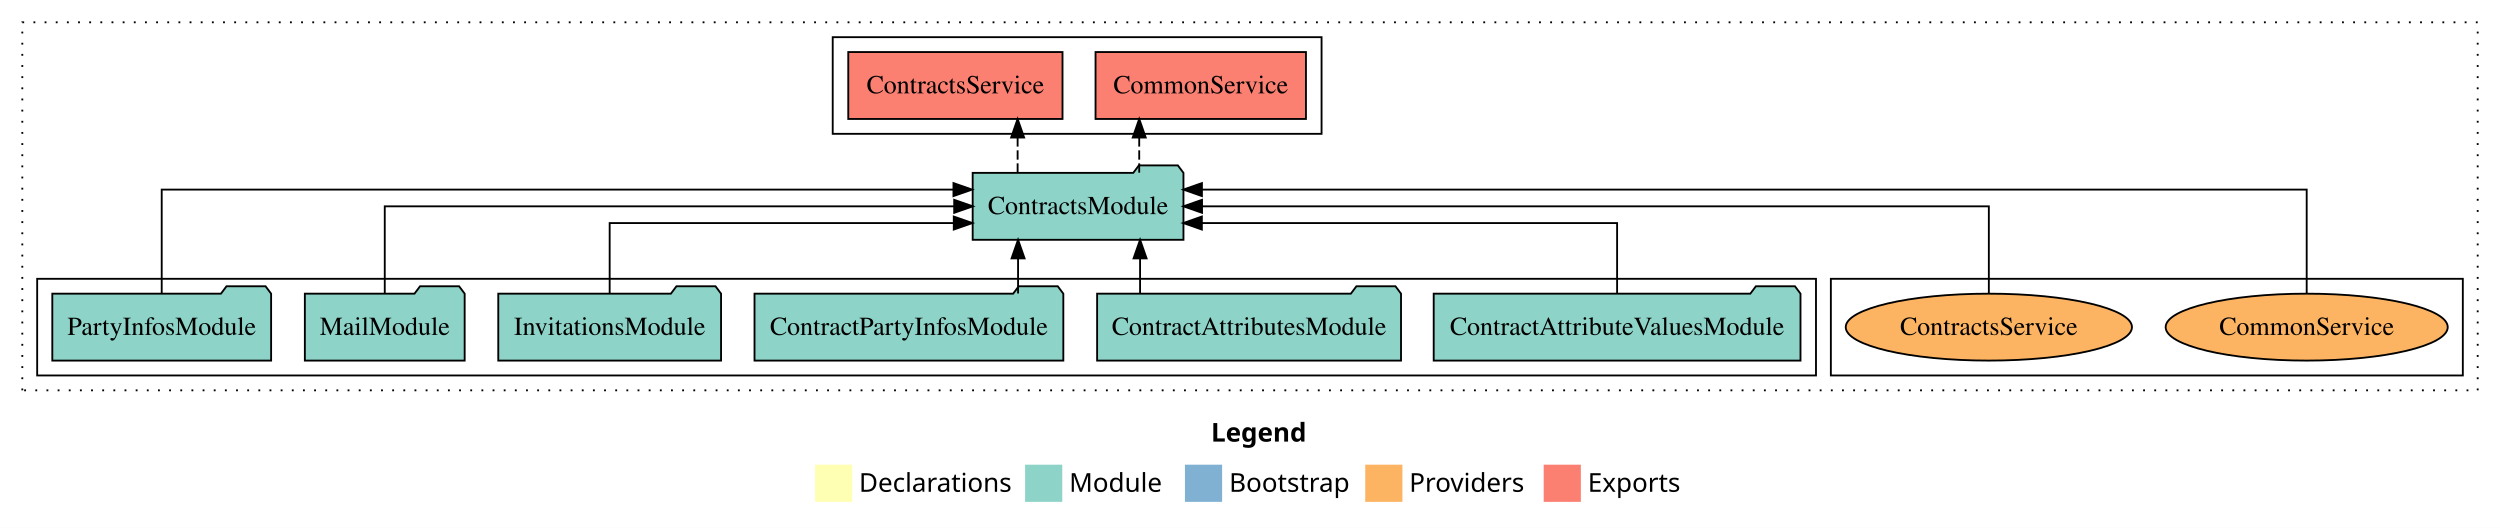
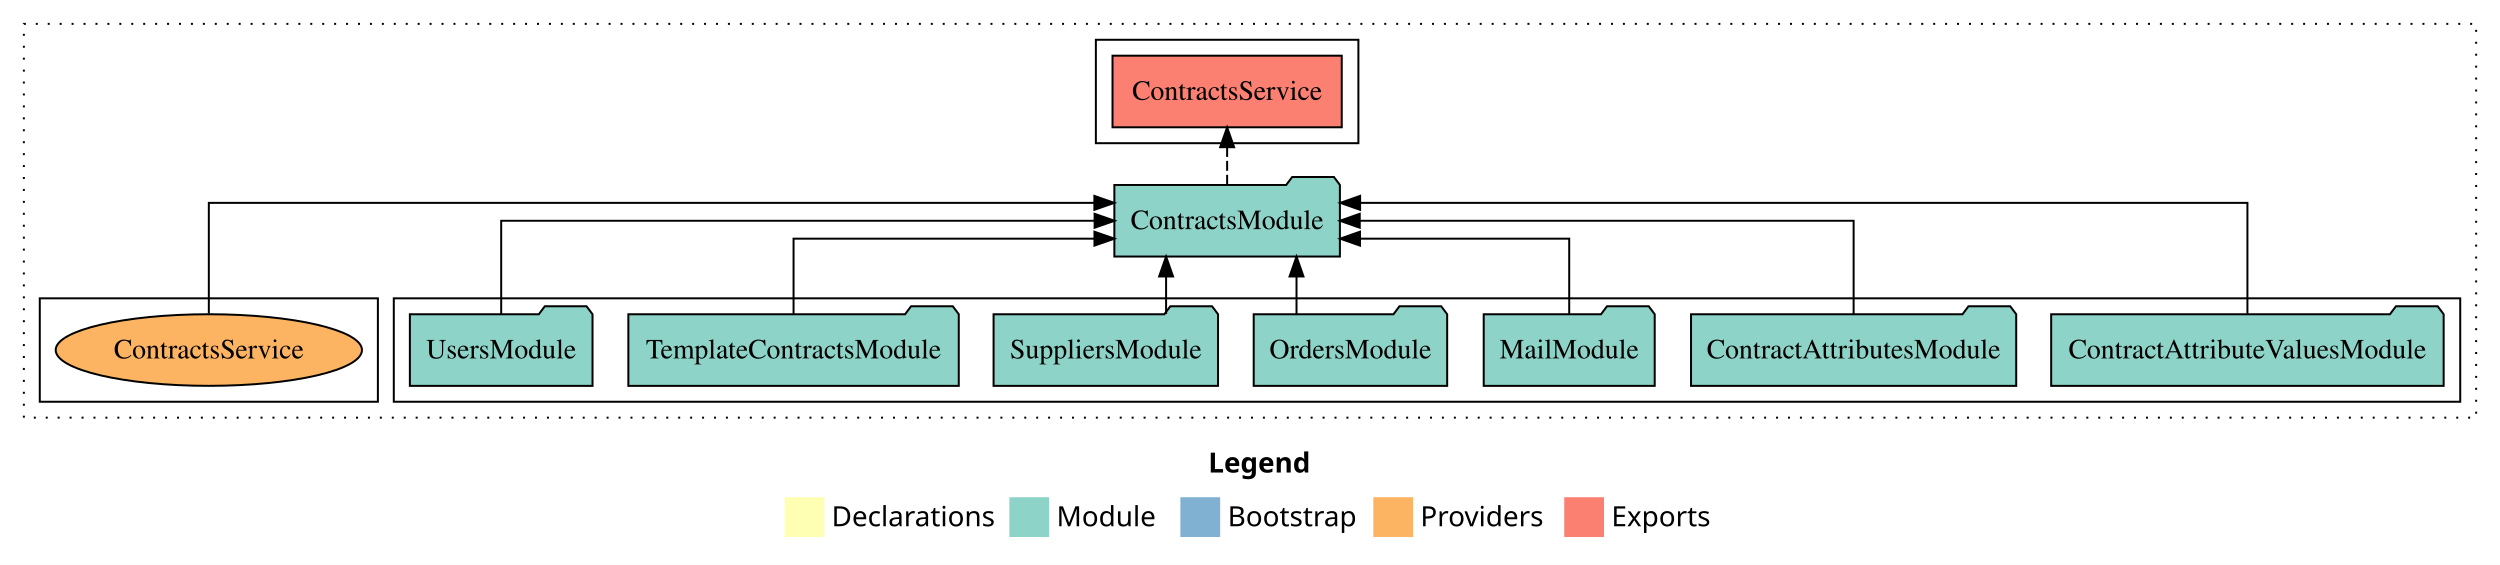
- <svg xmlns="http://www.w3.org/2000/svg" width="1345pt" height="284pt" viewBox="0.00 0.00 1345.00 284.00">
+ <svg xmlns="http://www.w3.org/2000/svg" width="1257pt" height="284pt" viewBox="0.00 0.00 1257.00 284.00">
  <g id="graph0" class="graph" transform="scale(1 1) rotate(0) translate(4 280)">
-     <polygon fill="white" stroke="transparent" points="-4,4 -4,-280 1341,-280 1341,4 -4,4" />
-     <text text-anchor="start" x="647.51" y="-42.4" font-family="Times-12" font-weight="bold" font-size="14.00">Legend</text>
-     <polygon fill="#ffffb3" stroke="transparent" points="434.5,-10 434.5,-30 454.5,-30 454.5,-10 434.5,-10" />
-     <text text-anchor="start" x="458.13" y="-15.4" font-family="Times-12" font-size="14.00">  Declarations</text>
-     <polygon fill="#8dd3c7" stroke="transparent" points="547.5,-10 547.5,-30 567.5,-30 567.5,-10 547.5,-10" />
-     <text text-anchor="start" x="571.23" y="-15.4" font-family="Times-12" font-size="14.00">  Module</text>
-     <polygon fill="#80b1d3" stroke="transparent" points="633.5,-10 633.5,-30 653.5,-30 653.5,-10 633.5,-10" />
-     <text text-anchor="start" x="657.28" y="-15.4" font-family="Times-12" font-size="14.00">  Bootstrap</text>
-     <polygon fill="#fdb462" stroke="transparent" points="730.5,-10 730.5,-30 750.5,-30 750.5,-10 730.5,-10" />
-     <text text-anchor="start" x="754.17" y="-15.4" font-family="Times-12" font-size="14.00">  Providers</text>
-     <polygon fill="#fb8072" stroke="transparent" points="826.5,-10 826.5,-30 846.5,-30 846.5,-10 826.5,-10" />
-     <text text-anchor="start" x="850.23" y="-15.4" font-family="Times-12" font-size="14.00">  Exports</text>
+     <polygon fill="white" stroke="transparent" points="-4,4 -4,-280 1253,-280 1253,4 -4,4" />
+     <text text-anchor="start" x="603.51" y="-42.4" font-family="Times-12" font-weight="bold" font-size="14.00">Legend</text>
+     <polygon fill="#ffffb3" stroke="transparent" points="390.5,-10 390.5,-30 410.5,-30 410.5,-10 390.5,-10" />
+     <text text-anchor="start" x="414.13" y="-15.4" font-family="Times-12" font-size="14.00">  Declarations</text>
+     <polygon fill="#8dd3c7" stroke="transparent" points="503.5,-10 503.5,-30 523.5,-30 523.5,-10 503.5,-10" />
+     <text text-anchor="start" x="527.23" y="-15.4" font-family="Times-12" font-size="14.00">  Module</text>
+     <polygon fill="#80b1d3" stroke="transparent" points="589.5,-10 589.5,-30 609.5,-30 609.5,-10 589.5,-10" />
+     <text text-anchor="start" x="613.28" y="-15.4" font-family="Times-12" font-size="14.00">  Bootstrap</text>
+     <polygon fill="#fdb462" stroke="transparent" points="686.5,-10 686.5,-30 706.5,-30 706.5,-10 686.5,-10" />
+     <text text-anchor="start" x="710.17" y="-15.4" font-family="Times-12" font-size="14.00">  Providers</text>
+     <polygon fill="#fb8072" stroke="transparent" points="782.5,-10 782.5,-30 802.5,-30 802.5,-10 782.5,-10" />
+     <text text-anchor="start" x="806.23" y="-15.4" font-family="Times-12" font-size="14.00">  Exports</text>
    <g id="clust1" class="cluster">
-       <polygon fill="none" stroke="black" stroke-dasharray="1,5" points="8,-70 8,-268 1329,-268 1329,-70 8,-70" />
+       <polygon fill="none" stroke="black" stroke-dasharray="1,5" points="8,-70 8,-268 1241,-268 1241,-70 8,-70" />
+     </g>
+     <g id="clust3" class="cluster">
+       <polygon fill="none" stroke="black" points="194,-78 194,-130 1233,-130 1233,-78 194,-78" />
+     </g>
+     <g id="clust4" class="cluster">
+       <polygon fill="none" stroke="black" points="547,-208 547,-260 679,-260 679,-208 547,-208" />
    </g>
    <g id="clust6" class="cluster">
-       <polygon fill="none" stroke="black" points="981,-78 981,-130 1321,-130 1321,-78 981,-78" />
-     </g>
-     <g id="clust4" class="cluster">
-       <polygon fill="none" stroke="black" points="444,-208 444,-260 707,-260 707,-208 444,-208" />
-     </g>
-     <g id="clust3" class="cluster">
-       <polygon fill="none" stroke="black" points="16,-78 16,-130 973,-130 973,-78 16,-78" />
+       <polygon fill="none" stroke="black" points="16,-78 16,-130 186,-130 186,-78 16,-78" />
    </g>
    <g id="node1" class="node">
-       <polygon fill="#8dd3c7" stroke="black" points="964.67,-122 961.67,-126 940.67,-126 937.67,-122 767.33,-122 767.33,-86 964.67,-86 964.67,-122" />
-       <text text-anchor="middle" x="866" y="-99.8" font-family="Times,serif" font-size="14.00">ContractAttributeValuesModule</text>
+       <polygon fill="#8dd3c7" stroke="black" points="1224.67,-122 1221.67,-126 1200.67,-126 1197.67,-122 1027.33,-122 1027.33,-86 1224.67,-86 1224.67,-122" />
+       <text text-anchor="middle" x="1126" y="-99.8" font-family="Times,serif" font-size="14.00">ContractAttributeValuesModule</text>
+     </g>
+     <g id="node8" class="node">
+       <polygon fill="#8dd3c7" stroke="black" points="669.7,-187 666.7,-191 645.7,-191 642.7,-187 556.3,-187 556.3,-151 669.7,-151 669.7,-187" />
+       <text text-anchor="middle" x="613" y="-164.8" font-family="Times,serif" font-size="14.00">ContractsModule</text>
+     </g>
+     <g id="edge1" class="edge">
+       <path fill="none" stroke="black" d="M1126,-122.29C1126,-144.21 1126,-178 1126,-178 1126,-178 679.86,-178 679.86,-178" />
+       <polygon fill="black" stroke="black" points="679.86,-174.5 669.86,-178 679.86,-181.5 679.86,-174.5" />
+     </g>
+     <g id="node2" class="node">
+       <polygon fill="#8dd3c7" stroke="black" points="1009.75,-122 1006.75,-126 985.75,-126 982.75,-122 846.25,-122 846.25,-86 1009.75,-86 1009.75,-122" />
+       <text text-anchor="middle" x="928" y="-99.8" font-family="Times,serif" font-size="14.00">ContractAttributesModule</text>
+     </g>
+     <g id="edge2" class="edge">
+       <path fill="none" stroke="black" d="M928,-122.11C928,-141.34 928,-169 928,-169 928,-169 679.68,-169 679.68,-169" />
+       <polygon fill="black" stroke="black" points="679.68,-165.5 669.68,-169 679.68,-172.5 679.68,-165.5" />
+     </g>
+     <g id="node3" class="node">
+       <polygon fill="#8dd3c7" stroke="black" points="827.99,-122 824.99,-126 803.99,-126 800.99,-122 742.01,-122 742.01,-86 827.99,-86 827.99,-122" />
+       <text text-anchor="middle" x="785" y="-99.8" font-family="Times,serif" font-size="14.00">MailModule</text>
+     </g>
+     <g id="edge3" class="edge">
+       <path fill="none" stroke="black" d="M785,-122.03C785,-138.4 785,-160 785,-160 785,-160 679.8,-160 679.8,-160" />
+       <polygon fill="black" stroke="black" points="679.8,-156.5 669.8,-160 679.8,-163.5 679.8,-156.5" />
+     </g>
+     <g id="node4" class="node">
+       <polygon fill="#8dd3c7" stroke="black" points="723.64,-122 720.64,-126 699.64,-126 696.64,-122 626.36,-122 626.36,-86 723.64,-86 723.64,-122" />
+       <text text-anchor="middle" x="675" y="-99.8" font-family="Times,serif" font-size="14.00">OrdersModule</text>
+     </g>
+     <g id="edge4" class="edge">
+       <path fill="none" stroke="black" d="M647.89,-122.11C647.89,-122.11 647.89,-140.99 647.89,-140.99" />
+       <polygon fill="black" stroke="black" points="644.39,-140.99 647.89,-150.99 651.39,-140.99 644.39,-140.99" />
+     </g>
+     <g id="node5" class="node">
+       <polygon fill="#8dd3c7" stroke="black" points="608.43,-122 605.43,-126 584.43,-126 581.43,-122 495.57,-122 495.57,-86 608.43,-86 608.43,-122" />
+       <text text-anchor="middle" x="552" y="-99.8" font-family="Times,serif" font-size="14.00">SuppliersModule</text>
+     </g>
+     <g id="edge5" class="edge">
+       <path fill="none" stroke="black" d="M582.31,-122.11C582.31,-122.11 582.31,-140.99 582.31,-140.99" />
+       <polygon fill="black" stroke="black" points="578.81,-140.99 582.31,-150.99 585.81,-140.99 578.81,-140.99" />
+     </g>
+     <g id="node6" class="node">
+       <polygon fill="#8dd3c7" stroke="black" points="478.07,-122 475.07,-126 454.07,-126 451.07,-122 311.93,-122 311.93,-86 478.07,-86 478.07,-122" />
+       <text text-anchor="middle" x="395" y="-99.8" font-family="Times,serif" font-size="14.00">TemplateContractsModule</text>
+     </g>
+     <g id="edge6" class="edge">
+       <path fill="none" stroke="black" d="M395,-122.03C395,-138.4 395,-160 395,-160 395,-160 546.29,-160 546.29,-160" />
+       <polygon fill="black" stroke="black" points="546.29,-163.5 556.29,-160 546.29,-156.5 546.29,-163.5" />
    </g>
    <g id="node7" class="node">
-       <polygon fill="#8dd3c7" stroke="black" points="632.7,-187 629.7,-191 608.7,-191 605.7,-187 519.3,-187 519.3,-151 632.7,-151 632.7,-187" />
-       <text text-anchor="middle" x="576" y="-164.8" font-family="Times,serif" font-size="14.00">ContractsModule</text>
-     </g>
-     <g id="edge1" class="edge">
-       <path fill="none" stroke="black" d="M866,-122.03C866,-138.4 866,-160 866,-160 866,-160 642.6,-160 642.6,-160" />
-       <polygon fill="black" stroke="black" points="642.6,-156.5 632.6,-160 642.6,-163.5 642.6,-156.5" />
-     </g>
-     <g id="node2" class="node">
-       <polygon fill="#8dd3c7" stroke="black" points="749.75,-122 746.75,-126 725.75,-126 722.75,-122 586.25,-122 586.25,-86 749.75,-86 749.75,-122" />
-       <text text-anchor="middle" x="668" y="-99.8" font-family="Times,serif" font-size="14.00">ContractAttributesModule</text>
-     </g>
-     <g id="edge2" class="edge">
-       <path fill="none" stroke="black" d="M609.36,-122.11C609.36,-122.11 609.36,-140.99 609.36,-140.99" />
-       <polygon fill="black" stroke="black" points="605.86,-140.99 609.36,-150.99 612.86,-140.99 605.86,-140.99" />
-     </g>
-     <g id="node3" class="node">
-       <polygon fill="#8dd3c7" stroke="black" points="568.07,-122 565.07,-126 544.07,-126 541.07,-122 401.93,-122 401.93,-86 568.07,-86 568.07,-122" />
-       <text text-anchor="middle" x="485" y="-99.8" font-family="Times,serif" font-size="14.00">ContractPartyInfosModule</text>
-     </g>
-     <g id="edge3" class="edge">
-       <path fill="none" stroke="black" d="M543.72,-122.11C543.72,-122.11 543.72,-140.99 543.72,-140.99" />
-       <polygon fill="black" stroke="black" points="540.22,-140.99 543.72,-150.99 547.22,-140.99 540.22,-140.99" />
-     </g>
-     <g id="node4" class="node">
-       <polygon fill="#8dd3c7" stroke="black" points="383.93,-122 380.93,-126 359.93,-126 356.93,-122 264.07,-122 264.07,-86 383.93,-86 383.93,-122" />
-       <text text-anchor="middle" x="324" y="-99.8" font-family="Times,serif" font-size="14.00">InvitationsModule</text>
-     </g>
-     <g id="edge4" class="edge">
-       <path fill="none" stroke="black" d="M324,-122.03C324,-138.4 324,-160 324,-160 324,-160 509.13,-160 509.13,-160" />
-       <polygon fill="black" stroke="black" points="509.13,-163.5 519.13,-160 509.13,-156.5 509.13,-163.5" />
-     </g>
-     <g id="node5" class="node">
-       <polygon fill="#8dd3c7" stroke="black" points="245.99,-122 242.99,-126 221.99,-126 218.99,-122 160.01,-122 160.01,-86 245.99,-86 245.99,-122" />
-       <text text-anchor="middle" x="203" y="-99.8" font-family="Times,serif" font-size="14.00">MailModule</text>
-     </g>
-     <g id="edge5" class="edge">
-       <path fill="none" stroke="black" d="M203,-122.11C203,-141.34 203,-169 203,-169 203,-169 509.35,-169 509.35,-169" />
-       <polygon fill="black" stroke="black" points="509.35,-172.5 519.35,-169 509.35,-165.5 509.35,-172.5" />
-     </g>
-     <g id="node6" class="node">
-       <polygon fill="#8dd3c7" stroke="black" points="141.86,-122 138.86,-126 117.86,-126 114.86,-122 24.14,-122 24.14,-86 141.86,-86 141.86,-122" />
-       <text text-anchor="middle" x="83" y="-99.8" font-family="Times,serif" font-size="14.00">PartyInfosModule</text>
-     </g>
-     <g id="edge6" class="edge">
-       <path fill="none" stroke="black" d="M83,-122.29C83,-144.21 83,-178 83,-178 83,-178 508.97,-178 508.97,-178" />
-       <polygon fill="black" stroke="black" points="508.97,-181.5 518.97,-178 508.96,-174.5 508.97,-181.5" />
-     </g>
-     <g id="node8" class="node">
-       <polygon fill="#fb8072" stroke="black" points="698.6,-252 585.4,-252 585.4,-216 698.6,-216 698.6,-252" />
-       <text text-anchor="middle" x="642" y="-229.8" font-family="Times,serif" font-size="14.00">CommonService </text>
+       <polygon fill="#8dd3c7" stroke="black" points="293.92,-122 290.92,-126 269.92,-126 266.92,-122 202.08,-122 202.08,-86 293.92,-86 293.92,-122" />
+       <text text-anchor="middle" x="248" y="-99.8" font-family="Times,serif" font-size="14.00">UsersModule</text>
    </g>
    <g id="edge7" class="edge">
-       <path fill="none" stroke="black" stroke-dasharray="5,2" d="M608.9,-187.11C608.9,-187.11 608.9,-205.99 608.9,-205.99" />
-       <polygon fill="black" stroke="black" points="605.4,-205.99 608.9,-215.99 612.4,-205.99 605.4,-205.99" />
+       <path fill="none" stroke="black" d="M248,-122.11C248,-141.34 248,-169 248,-169 248,-169 546.37,-169 546.37,-169" />
+       <polygon fill="black" stroke="black" points="546.37,-172.5 556.37,-169 546.37,-165.5 546.37,-172.5" />
    </g>
    <g id="node9" class="node">
-       <polygon fill="#fb8072" stroke="black" points="567.63,-252 452.37,-252 452.37,-216 567.63,-216 567.63,-252" />
-       <text text-anchor="middle" x="510" y="-229.8" font-family="Times,serif" font-size="14.00">ContractsService </text>
+       <polygon fill="#fb8072" stroke="black" points="670.63,-252 555.37,-252 555.37,-216 670.63,-216 670.63,-252" />
+       <text text-anchor="middle" x="613" y="-229.8" font-family="Times,serif" font-size="14.00">ContractsService </text>
    </g>
    <g id="edge8" class="edge">
-       <path fill="none" stroke="black" stroke-dasharray="5,2" d="M543.48,-187.11C543.48,-187.11 543.48,-205.99 543.48,-205.99" />
-       <polygon fill="black" stroke="black" points="539.98,-205.99 543.48,-215.99 546.98,-205.99 539.98,-205.99" />
+       <path fill="none" stroke="black" stroke-dasharray="5,2" d="M613,-187.11C613,-187.11 613,-205.99 613,-205.99" />
+       <polygon fill="black" stroke="black" points="609.5,-205.99 613,-215.99 616.5,-205.99 609.5,-205.99" />
    </g>
    <g id="node10" class="node">
-       <ellipse fill="#fdb462" stroke="black" cx="1237" cy="-104" rx="75.88" ry="18" />
-       <text text-anchor="middle" x="1237" y="-99.8" font-family="Times,serif" font-size="14.00">CommonService</text>
+       <ellipse fill="#fdb462" stroke="black" cx="101" cy="-104" rx="77" ry="18" />
+       <text text-anchor="middle" x="101" y="-99.8" font-family="Times,serif" font-size="14.00">ContractsService</text>
    </g>
    <g id="edge9" class="edge">
-       <path fill="none" stroke="black" d="M1237,-122.29C1237,-144.21 1237,-178 1237,-178 1237,-178 642.64,-178 642.64,-178" />
-       <polygon fill="black" stroke="black" points="642.64,-174.5 632.64,-178 642.64,-181.5 642.64,-174.5" />
-     </g>
-     <g id="node11" class="node">
-       <ellipse fill="#fdb462" stroke="black" cx="1066" cy="-104" rx="77" ry="18" />
-       <text text-anchor="middle" x="1066" y="-99.8" font-family="Times,serif" font-size="14.00">ContractsService</text>
-     </g>
-     <g id="edge10" class="edge">
-       <path fill="none" stroke="black" d="M1066,-122.11C1066,-141.34 1066,-169 1066,-169 1066,-169 642.69,-169 642.69,-169" />
-       <polygon fill="black" stroke="black" points="642.69,-165.5 632.69,-169 642.69,-172.5 642.69,-165.5" />
+       <path fill="none" stroke="black" d="M101,-122.29C101,-144.21 101,-178 101,-178 101,-178 546.25,-178 546.25,-178" />
+       <polygon fill="black" stroke="black" points="546.25,-181.5 556.25,-178 546.25,-174.5 546.25,-181.5" />
    </g>
  </g>
</svg>
